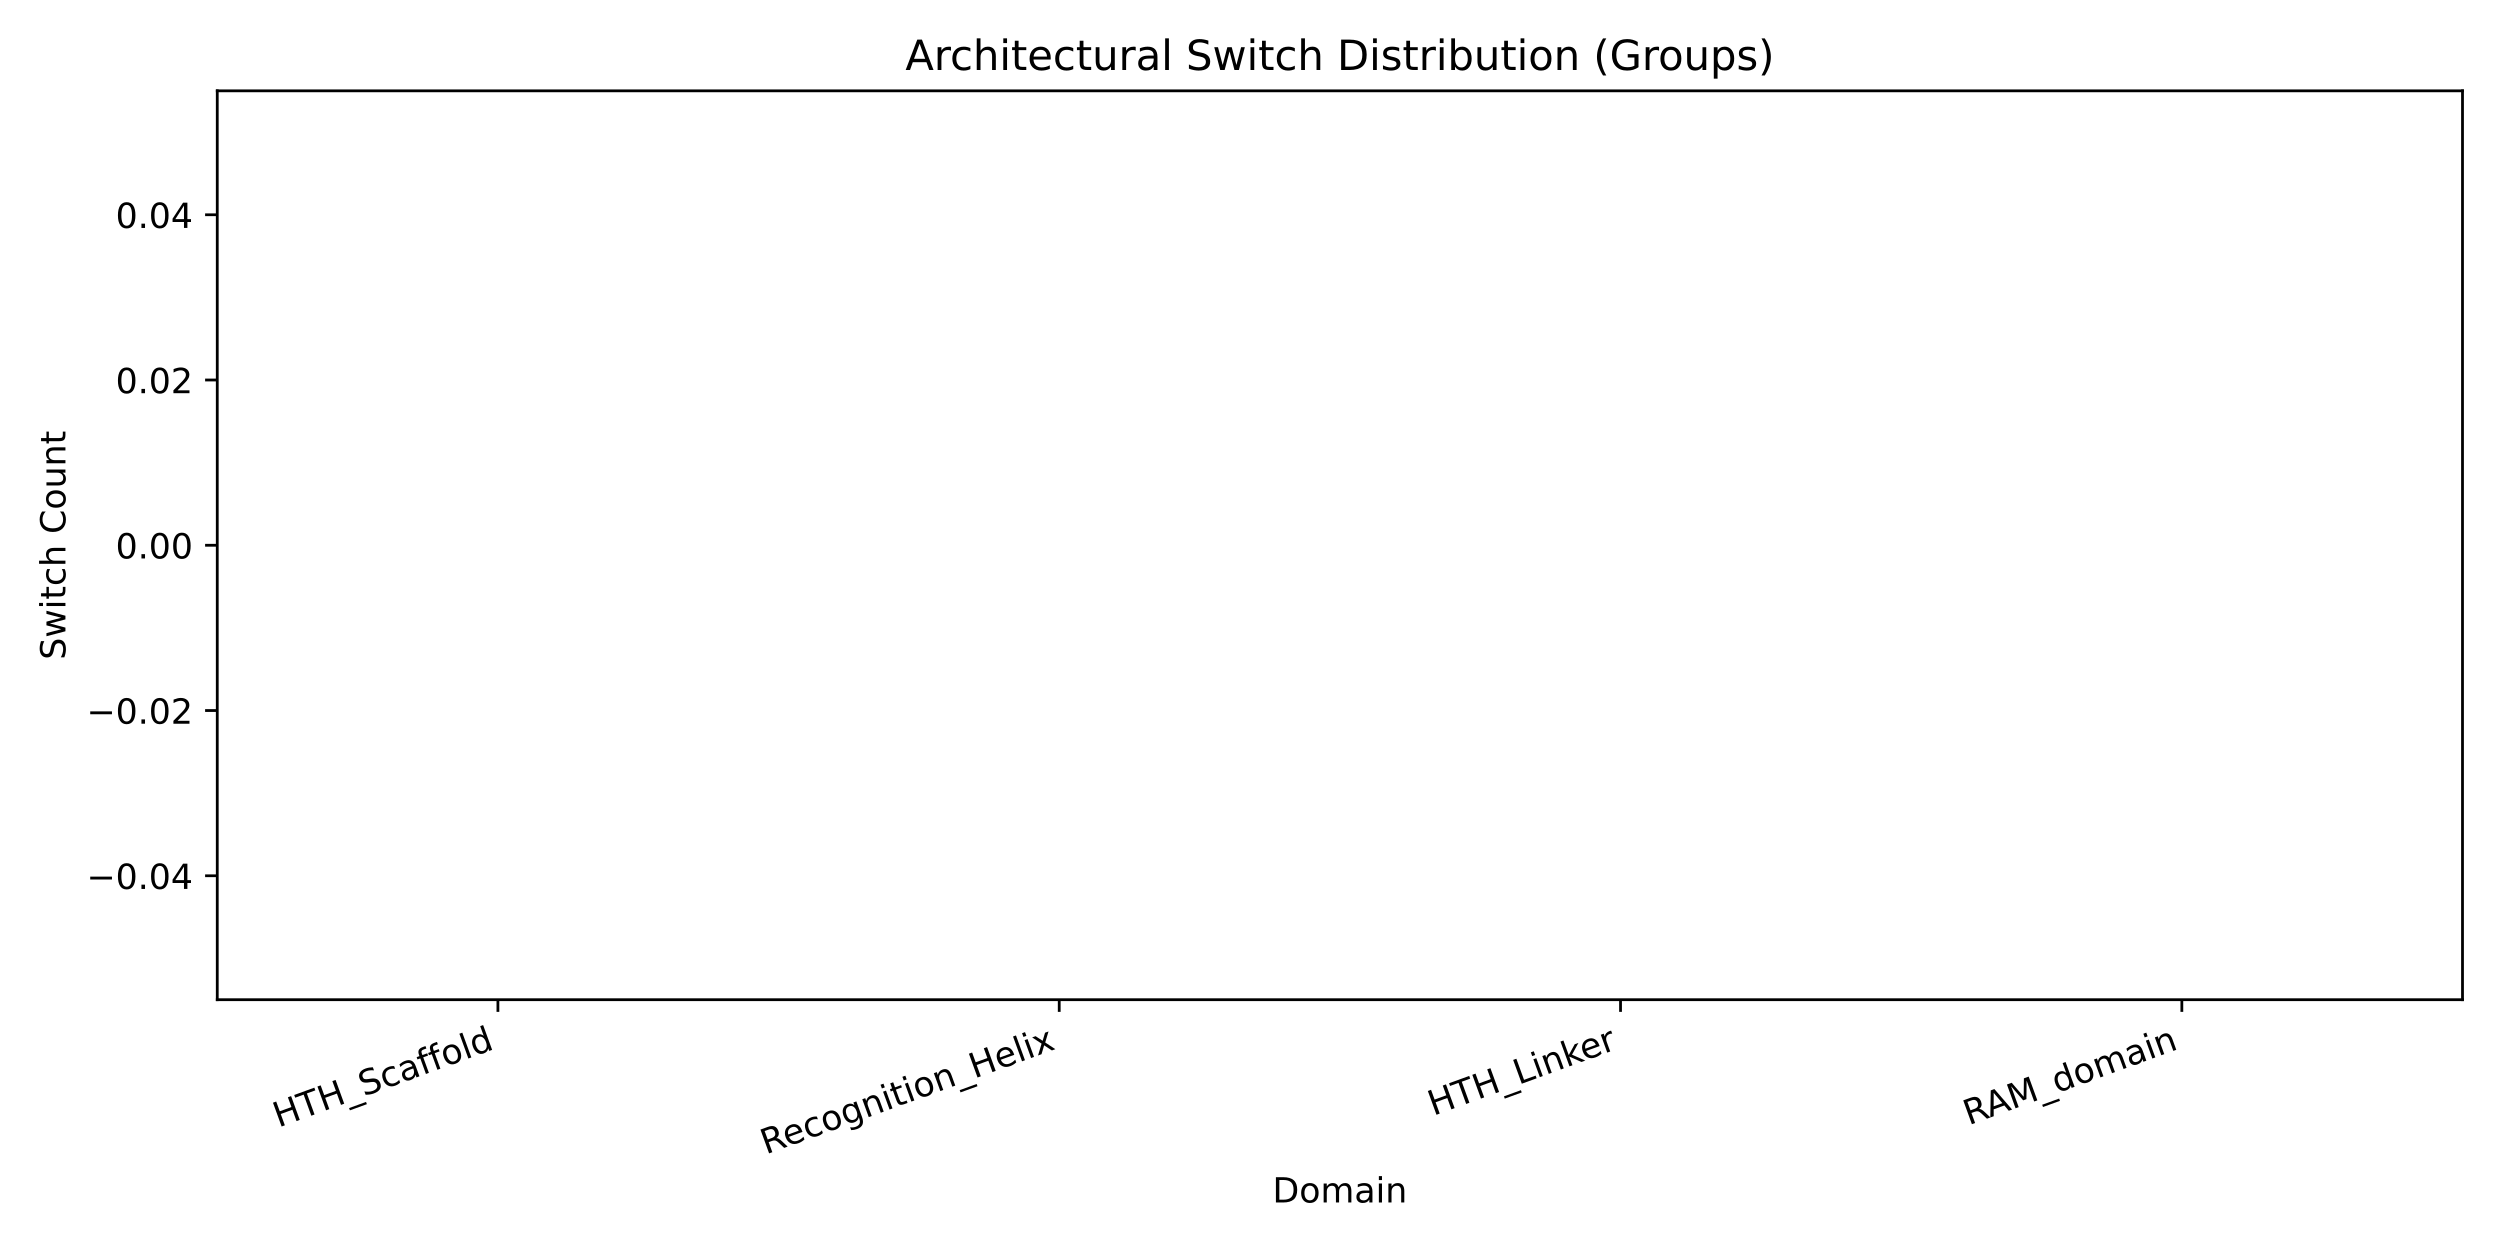
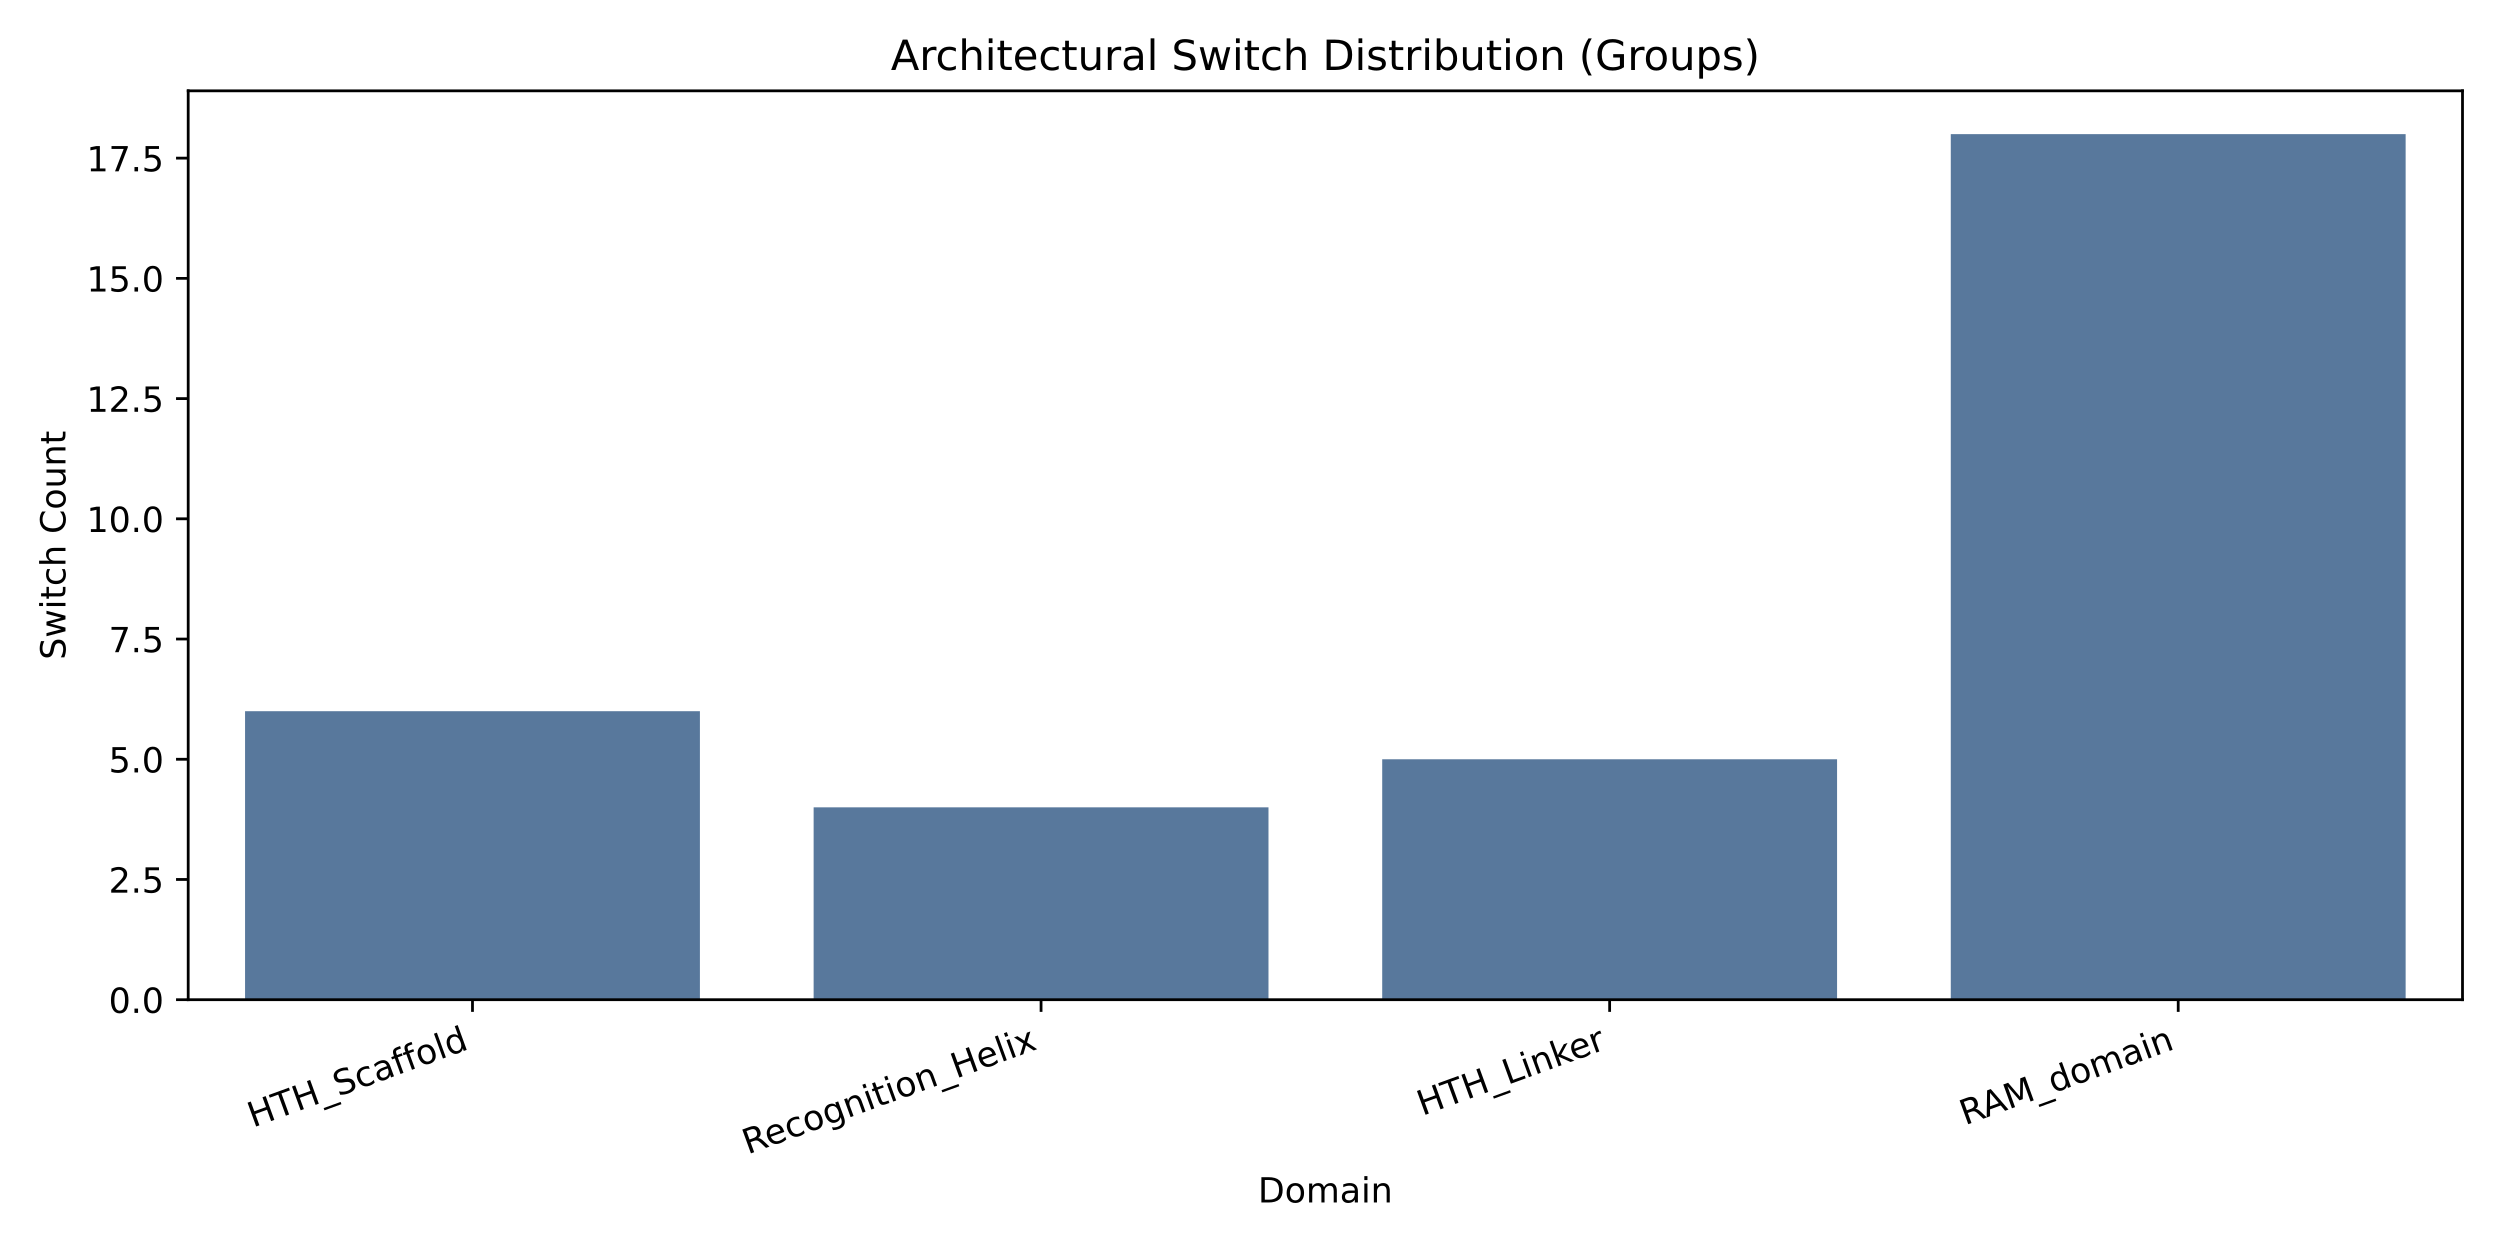
<svg xmlns="http://www.w3.org/2000/svg" xmlns:xlink="http://www.w3.org/1999/xlink" width="720pt" height="360pt" viewBox="0 0 720 360" version="1.1">
  <defs>
    <style type="text/css">*{stroke-linejoin: round; stroke-linecap: butt}</style>
  </defs>
  <g id="figure_1">
    <g id="patch_1">
      <path d="M 0 360  L 720 360  L 720 0  L 0 0  z " style="fill: #ffffff" />
    </g>
    <g id="axes_1">
      <g id="patch_2">
-         <path d="M 62.57 287.913  L 709.2 287.913  L 709.2 26.16  L 62.57 26.16  z " style="fill: #ffffff" />
+         <path d="M 54.2 287.913  L 709.2 287.913  L 709.2 26.16  L 54.2 26.16  z " style="fill: #ffffff" />
      </g>
      <g id="patch_3">
-         <path d="M 78.736 157.036  L 208.062 157.036  L 208.062 157.036  L 78.736 157.036  z " clip-path="url(#p0313ad9cac)" style="fill: #58789c" />
+         <path d="M 70.575 287.913  L 201.575 287.913  L 201.575 204.817  L 70.575 204.817  z " clip-path="url(#pd57bb60c80)" style="fill: #58789c" />
      </g>
      <g id="patch_4">
-         <path d="M 240.393 157.036  L 369.719 157.036  L 369.719 157.036  L 240.393 157.036  z " clip-path="url(#p0313ad9cac)" style="fill: #58789c" />
+         <path d="M 234.325 287.913  L 365.325 287.913  L 365.325 232.515  L 234.325 232.515  z " clip-path="url(#pd57bb60c80)" style="fill: #58789c" />
      </g>
      <g id="patch_5">
-         <path d="M 402.051 157.036  L 531.377 157.036  L 531.377 157.036  L 402.051 157.036  z " clip-path="url(#p0313ad9cac)" style="fill: #58789c" />
+         <path d="M 398.075 287.913  L 529.075 287.913  L 529.075 218.666  L 398.075 218.666  z " clip-path="url(#pd57bb60c80)" style="fill: #58789c" />
      </g>
      <g id="patch_6">
-         <path d="M 563.708 157.036  L 693.034 157.036  L 693.034 157.036  L 563.708 157.036  z " clip-path="url(#p0313ad9cac)" style="fill: #58789c" />
+         <path d="M 561.825 287.913  L 692.825 287.913  L 692.825 38.624  L 561.825 38.624  z " clip-path="url(#pd57bb60c80)" style="fill: #58789c" />
      </g>
      <g id="matplotlib.axis_1">
        <g id="xtick_1">
          <g id="line2d_1">
            <defs>
-               <path id="md4303ef2b2" d="M 0 0  L 0 3.5  " style="stroke: #000000; stroke-width: 0.8" />
+               <path id="med5dc0e7fb" d="M 0 0  L 0 3.5  " style="stroke: #000000; stroke-width: 0.8" />
            </defs>
            <g>
-               <use xlink:href="#md4303ef2b2" x="143.399" y="287.913" style="stroke: #000000; stroke-width: 0.8" />
+               <use xlink:href="#med5dc0e7fb" x="136.075" y="287.913" style="stroke: #000000; stroke-width: 0.8" />
            </g>
          </g>
          <g id="text_1">
-             <g transform="translate(80.18793 324.7661) rotate(-20) scale(0.1 -0.1)">
+             <g transform="translate(72.86418 324.7661) rotate(-20) scale(0.1 -0.1)">
              <defs>
                <path id="DejaVuSans-48" d="M 628 4666  L 1259 4666  L 1259 2753  L 3553 2753  L 3553 4666  L 4184 4666  L 4184 0  L 3553 0  L 3553 2222  L 1259 2222  L 1259 0  L 628 0  L 628 4666  z " transform="scale(0.015625)" />
                <path id="DejaVuSans-54" d="M -19 4666  L 3928 4666  L 3928 4134  L 2272 4134  L 2272 0  L 1638 0  L 1638 4134  L -19 4134  L -19 4666  z " transform="scale(0.015625)" />
                <path id="DejaVuSans-5f" d="M 3263 -1063  L 3263 -1509  L -63 -1509  L -63 -1063  L 3263 -1063  z " transform="scale(0.015625)" />
                <path id="DejaVuSans-53" d="M 3425 4513  L 3425 3897  Q 3066 4069 2747 4153  Q 2428 4238 2131 4238  Q 1616 4238 1336 4038  Q 1056 3838 1056 3469  Q 1056 3159 1242 3001  Q 1428 2844 1947 2747  L 2328 2669  Q 3034 2534 3370 2195  Q 3706 1856 3706 1288  Q 3706 609 3251 259  Q 2797 -91 1919 -91  Q 1588 -91 1214 -16  Q 841 59 441 206  L 441 856  Q 825 641 1194 531  Q 1563 422 1919 422  Q 2459 422 2753 634  Q 3047 847 3047 1241  Q 3047 1584 2836 1778  Q 2625 1972 2144 2069  L 1759 2144  Q 1053 2284 737 2584  Q 422 2884 422 3419  Q 422 4038 858 4394  Q 1294 4750 2059 4750  Q 2388 4750 2728 4690  Q 3069 4631 3425 4513  z " transform="scale(0.015625)" />
                <path id="DejaVuSans-63" d="M 3122 3366  L 3122 2828  Q 2878 2963 2633 3030  Q 2388 3097 2138 3097  Q 1578 3097 1268 2742  Q 959 2388 959 1747  Q 959 1106 1268 751  Q 1578 397 2138 397  Q 2388 397 2633 464  Q 2878 531 3122 666  L 3122 134  Q 2881 22 2623 -34  Q 2366 -91 2075 -91  Q 1284 -91 818 406  Q 353 903 353 1747  Q 353 2603 823 3093  Q 1294 3584 2113 3584  Q 2378 3584 2631 3529  Q 2884 3475 3122 3366  z " transform="scale(0.015625)" />
                <path id="DejaVuSans-61" d="M 2194 1759  Q 1497 1759 1228 1600  Q 959 1441 959 1056  Q 959 750 1161 570  Q 1363 391 1709 391  Q 2188 391 2477 730  Q 2766 1069 2766 1631  L 2766 1759  L 2194 1759  z M 3341 1997  L 3341 0  L 2766 0  L 2766 531  Q 2569 213 2275 61  Q 1981 -91 1556 -91  Q 1019 -91 701 211  Q 384 513 384 1019  Q 384 1609 779 1909  Q 1175 2209 1959 2209  L 2766 2209  L 2766 2266  Q 2766 2663 2505 2880  Q 2244 3097 1772 3097  Q 1472 3097 1187 3025  Q 903 2953 641 2809  L 641 3341  Q 956 3463 1253 3523  Q 1550 3584 1831 3584  Q 2591 3584 2966 3190  Q 3341 2797 3341 1997  z " transform="scale(0.015625)" />
                <path id="DejaVuSans-66" d="M 2375 4863  L 2375 4384  L 1825 4384  Q 1516 4384 1395 4259  Q 1275 4134 1275 3809  L 1275 3500  L 2222 3500  L 2222 3053  L 1275 3053  L 1275 0  L 697 0  L 697 3053  L 147 3053  L 147 3500  L 697 3500  L 697 3744  Q 697 4328 969 4595  Q 1241 4863 1831 4863  L 2375 4863  z " transform="scale(0.015625)" />
                <path id="DejaVuSans-6f" d="M 1959 3097  Q 1497 3097 1228 2736  Q 959 2375 959 1747  Q 959 1119 1226 758  Q 1494 397 1959 397  Q 2419 397 2687 759  Q 2956 1122 2956 1747  Q 2956 2369 2687 2733  Q 2419 3097 1959 3097  z M 1959 3584  Q 2709 3584 3137 3096  Q 3566 2609 3566 1747  Q 3566 888 3137 398  Q 2709 -91 1959 -91  Q 1206 -91 779 398  Q 353 888 353 1747  Q 353 2609 779 3096  Q 1206 3584 1959 3584  z " transform="scale(0.015625)" />
                <path id="DejaVuSans-6c" d="M 603 4863  L 1178 4863  L 1178 0  L 603 0  L 603 4863  z " transform="scale(0.015625)" />
                <path id="DejaVuSans-64" d="M 2906 2969  L 2906 4863  L 3481 4863  L 3481 0  L 2906 0  L 2906 525  Q 2725 213 2448 61  Q 2172 -91 1784 -91  Q 1150 -91 751 415  Q 353 922 353 1747  Q 353 2572 751 3078  Q 1150 3584 1784 3584  Q 2172 3584 2448 3432  Q 2725 3281 2906 2969  z M 947 1747  Q 947 1113 1208 752  Q 1469 391 1925 391  Q 2381 391 2643 752  Q 2906 1113 2906 1747  Q 2906 2381 2643 2742  Q 2381 3103 1925 3103  Q 1469 3103 1208 2742  Q 947 2381 947 1747  z " transform="scale(0.015625)" />
              </defs>
              <use xlink:href="#DejaVuSans-48" />
              <use xlink:href="#DejaVuSans-54" x="75.195" />
              <use xlink:href="#DejaVuSans-48" x="136.279" />
              <use xlink:href="#DejaVuSans-5f" x="211.475" />
              <use xlink:href="#DejaVuSans-53" x="261.475" />
              <use xlink:href="#DejaVuSans-63" x="324.951" />
              <use xlink:href="#DejaVuSans-61" x="379.932" />
              <use xlink:href="#DejaVuSans-66" x="441.211" />
              <use xlink:href="#DejaVuSans-66" x="476.416" />
              <use xlink:href="#DejaVuSans-6f" x="511.621" />
              <use xlink:href="#DejaVuSans-6c" x="572.803" />
              <use xlink:href="#DejaVuSans-64" x="600.586" />
            </g>
          </g>
        </g>
        <g id="xtick_2">
          <g id="line2d_2">
            <g>
-               <use xlink:href="#md4303ef2b2" x="305.056" y="287.913" style="stroke: #000000; stroke-width: 0.8" />
+               <use xlink:href="#med5dc0e7fb" x="299.825" y="287.913" style="stroke: #000000; stroke-width: 0.8" />
            </g>
          </g>
          <g id="text_2">
-             <g transform="translate(220.5834 332.5048) rotate(-20) scale(0.1 -0.1)">
+             <g transform="translate(215.3522 332.5048) rotate(-20) scale(0.1 -0.1)">
              <defs>
                <path id="DejaVuSans-52" d="M 2841 2188  Q 3044 2119 3236 1894  Q 3428 1669 3622 1275  L 4263 0  L 3584 0  L 2988 1197  Q 2756 1666 2539 1819  Q 2322 1972 1947 1972  L 1259 1972  L 1259 0  L 628 0  L 628 4666  L 2053 4666  Q 2853 4666 3247 4331  Q 3641 3997 3641 3322  Q 3641 2881 3436 2590  Q 3231 2300 2841 2188  z M 1259 4147  L 1259 2491  L 2053 2491  Q 2509 2491 2742 2702  Q 2975 2913 2975 3322  Q 2975 3731 2742 3939  Q 2509 4147 2053 4147  L 1259 4147  z " transform="scale(0.015625)" />
                <path id="DejaVuSans-65" d="M 3597 1894  L 3597 1613  L 953 1613  Q 991 1019 1311 708  Q 1631 397 2203 397  Q 2534 397 2845 478  Q 3156 559 3463 722  L 3463 178  Q 3153 47 2828 -22  Q 2503 -91 2169 -91  Q 1331 -91 842 396  Q 353 884 353 1716  Q 353 2575 817 3079  Q 1281 3584 2069 3584  Q 2775 3584 3186 3129  Q 3597 2675 3597 1894  z M 3022 2063  Q 3016 2534 2758 2815  Q 2500 3097 2075 3097  Q 1594 3097 1305 2825  Q 1016 2553 972 2059  L 3022 2063  z " transform="scale(0.015625)" />
                <path id="DejaVuSans-67" d="M 2906 1791  Q 2906 2416 2648 2759  Q 2391 3103 1925 3103  Q 1463 3103 1205 2759  Q 947 2416 947 1791  Q 947 1169 1205 825  Q 1463 481 1925 481  Q 2391 481 2648 825  Q 2906 1169 2906 1791  z M 3481 434  Q 3481 -459 3084 -895  Q 2688 -1331 1869 -1331  Q 1566 -1331 1297 -1286  Q 1028 -1241 775 -1147  L 775 -588  Q 1028 -725 1275 -790  Q 1522 -856 1778 -856  Q 2344 -856 2625 -561  Q 2906 -266 2906 331  L 2906 616  Q 2728 306 2450 153  Q 2172 0 1784 0  Q 1141 0 747 490  Q 353 981 353 1791  Q 353 2603 747 3093  Q 1141 3584 1784 3584  Q 2172 3584 2450 3431  Q 2728 3278 2906 2969  L 2906 3500  L 3481 3500  L 3481 434  z " transform="scale(0.015625)" />
                <path id="DejaVuSans-6e" d="M 3513 2113  L 3513 0  L 2938 0  L 2938 2094  Q 2938 2591 2744 2837  Q 2550 3084 2163 3084  Q 1697 3084 1428 2787  Q 1159 2491 1159 1978  L 1159 0  L 581 0  L 581 3500  L 1159 3500  L 1159 2956  Q 1366 3272 1645 3428  Q 1925 3584 2291 3584  Q 2894 3584 3203 3211  Q 3513 2838 3513 2113  z " transform="scale(0.015625)" />
                <path id="DejaVuSans-69" d="M 603 3500  L 1178 3500  L 1178 0  L 603 0  L 603 3500  z M 603 4863  L 1178 4863  L 1178 4134  L 603 4134  L 603 4863  z " transform="scale(0.015625)" />
                <path id="DejaVuSans-74" d="M 1172 4494  L 1172 3500  L 2356 3500  L 2356 3053  L 1172 3053  L 1172 1153  Q 1172 725 1289 603  Q 1406 481 1766 481  L 2356 481  L 2356 0  L 1766 0  Q 1100 0 847 248  Q 594 497 594 1153  L 594 3053  L 172 3053  L 172 3500  L 594 3500  L 594 4494  L 1172 4494  z " transform="scale(0.015625)" />
                <path id="DejaVuSans-78" d="M 3513 3500  L 2247 1797  L 3578 0  L 2900 0  L 1881 1375  L 863 0  L 184 0  L 1544 1831  L 300 3500  L 978 3500  L 1906 2253  L 2834 3500  L 3513 3500  z " transform="scale(0.015625)" />
              </defs>
              <use xlink:href="#DejaVuSans-52" />
              <use xlink:href="#DejaVuSans-65" x="64.982" />
              <use xlink:href="#DejaVuSans-63" x="126.506" />
              <use xlink:href="#DejaVuSans-6f" x="181.486" />
              <use xlink:href="#DejaVuSans-67" x="242.668" />
              <use xlink:href="#DejaVuSans-6e" x="306.145" />
              <use xlink:href="#DejaVuSans-69" x="369.523" />
              <use xlink:href="#DejaVuSans-74" x="397.307" />
              <use xlink:href="#DejaVuSans-69" x="436.516" />
              <use xlink:href="#DejaVuSans-6f" x="464.299" />
              <use xlink:href="#DejaVuSans-6e" x="525.48" />
              <use xlink:href="#DejaVuSans-5f" x="588.859" />
              <use xlink:href="#DejaVuSans-48" x="638.859" />
              <use xlink:href="#DejaVuSans-65" x="714.055" />
              <use xlink:href="#DejaVuSans-6c" x="775.578" />
              <use xlink:href="#DejaVuSans-69" x="803.361" />
              <use xlink:href="#DejaVuSans-78" x="831.145" />
            </g>
          </g>
        </g>
        <g id="xtick_3">
          <g id="line2d_3">
            <g>
-               <use xlink:href="#md4303ef2b2" x="466.714" y="287.913" style="stroke: #000000; stroke-width: 0.8" />
+               <use xlink:href="#med5dc0e7fb" x="463.575" y="287.913" style="stroke: #000000; stroke-width: 0.8" />
            </g>
          </g>
          <g id="text_3">
-             <g transform="translate(412.7883 321.3865) rotate(-20) scale(0.1 -0.1)">
+             <g transform="translate(409.6495 321.3865) rotate(-20) scale(0.1 -0.1)">
              <defs>
                <path id="DejaVuSans-4c" d="M 628 4666  L 1259 4666  L 1259 531  L 3531 531  L 3531 0  L 628 0  L 628 4666  z " transform="scale(0.015625)" />
                <path id="DejaVuSans-6b" d="M 581 4863  L 1159 4863  L 1159 1991  L 2875 3500  L 3609 3500  L 1753 1863  L 3688 0  L 2938 0  L 1159 1709  L 1159 0  L 581 0  L 581 4863  z " transform="scale(0.015625)" />
                <path id="DejaVuSans-72" d="M 2631 2963  Q 2534 3019 2420 3045  Q 2306 3072 2169 3072  Q 1681 3072 1420 2755  Q 1159 2438 1159 1844  L 1159 0  L 581 0  L 581 3500  L 1159 3500  L 1159 2956  Q 1341 3275 1631 3429  Q 1922 3584 2338 3584  Q 2397 3584 2469 3576  Q 2541 3569 2628 3553  L 2631 2963  z " transform="scale(0.015625)" />
              </defs>
              <use xlink:href="#DejaVuSans-48" />
              <use xlink:href="#DejaVuSans-54" x="75.195" />
              <use xlink:href="#DejaVuSans-48" x="136.279" />
              <use xlink:href="#DejaVuSans-5f" x="211.475" />
              <use xlink:href="#DejaVuSans-4c" x="261.475" />
              <use xlink:href="#DejaVuSans-69" x="317.188" />
              <use xlink:href="#DejaVuSans-6e" x="344.971" />
              <use xlink:href="#DejaVuSans-6b" x="408.35" />
              <use xlink:href="#DejaVuSans-65" x="462.635" />
              <use xlink:href="#DejaVuSans-72" x="524.158" />
            </g>
          </g>
        </g>
        <g id="xtick_4">
          <g id="line2d_4">
            <g>
-               <use xlink:href="#md4303ef2b2" x="628.371" y="287.913" style="stroke: #000000; stroke-width: 0.8" />
+               <use xlink:href="#med5dc0e7fb" x="627.325" y="287.913" style="stroke: #000000; stroke-width: 0.8" />
            </g>
          </g>
          <g id="text_4">
-             <g transform="translate(566.984 324.1024) rotate(-20) scale(0.1 -0.1)">
+             <g transform="translate(565.9378 324.1024) rotate(-20) scale(0.1 -0.1)">
              <defs>
                <path id="DejaVuSans-41" d="M 2188 4044  L 1331 1722  L 3047 1722  L 2188 4044  z M 1831 4666  L 2547 4666  L 4325 0  L 3669 0  L 3244 1197  L 1141 1197  L 716 0  L 50 0  L 1831 4666  z " transform="scale(0.015625)" />
                <path id="DejaVuSans-4d" d="M 628 4666  L 1569 4666  L 2759 1491  L 3956 4666  L 4897 4666  L 4897 0  L 4281 0  L 4281 4097  L 3078 897  L 2444 897  L 1241 4097  L 1241 0  L 628 0  L 628 4666  z " transform="scale(0.015625)" />
                <path id="DejaVuSans-6d" d="M 3328 2828  Q 3544 3216 3844 3400  Q 4144 3584 4550 3584  Q 5097 3584 5394 3201  Q 5691 2819 5691 2113  L 5691 0  L 5113 0  L 5113 2094  Q 5113 2597 4934 2840  Q 4756 3084 4391 3084  Q 3944 3084 3684 2787  Q 3425 2491 3425 1978  L 3425 0  L 2847 0  L 2847 2094  Q 2847 2600 2669 2842  Q 2491 3084 2119 3084  Q 1678 3084 1418 2786  Q 1159 2488 1159 1978  L 1159 0  L 581 0  L 581 3500  L 1159 3500  L 1159 2956  Q 1356 3278 1631 3431  Q 1906 3584 2284 3584  Q 2666 3584 2933 3390  Q 3200 3197 3328 2828  z " transform="scale(0.015625)" />
              </defs>
              <use xlink:href="#DejaVuSans-52" />
              <use xlink:href="#DejaVuSans-41" x="65.482" />
              <use xlink:href="#DejaVuSans-4d" x="133.891" />
              <use xlink:href="#DejaVuSans-5f" x="220.17" />
              <use xlink:href="#DejaVuSans-64" x="270.17" />
              <use xlink:href="#DejaVuSans-6f" x="333.646" />
              <use xlink:href="#DejaVuSans-6d" x="394.828" />
              <use xlink:href="#DejaVuSans-61" x="492.24" />
              <use xlink:href="#DejaVuSans-69" x="553.52" />
              <use xlink:href="#DejaVuSans-6e" x="581.303" />
            </g>
          </g>
        </g>
        <g id="text_5">
-           <g transform="translate(366.4834 346.3189) scale(0.1 -0.1)">
+           <g transform="translate(362.2984 346.3189) scale(0.1 -0.1)">
            <defs>
              <path id="DejaVuSans-44" d="M 1259 4147  L 1259 519  L 2022 519  Q 2988 519 3436 956  Q 3884 1394 3884 2338  Q 3884 3275 3436 3711  Q 2988 4147 2022 4147  L 1259 4147  z M 628 4666  L 1925 4666  Q 3281 4666 3915 4102  Q 4550 3538 4550 2338  Q 4550 1131 3912 565  Q 3275 0 1925 0  L 628 0  L 628 4666  z " transform="scale(0.015625)" />
            </defs>
            <use xlink:href="#DejaVuSans-44" />
            <use xlink:href="#DejaVuSans-6f" x="77.002" />
            <use xlink:href="#DejaVuSans-6d" x="138.184" />
            <use xlink:href="#DejaVuSans-61" x="235.596" />
            <use xlink:href="#DejaVuSans-69" x="296.875" />
            <use xlink:href="#DejaVuSans-6e" x="324.658" />
          </g>
        </g>
      </g>
      <g id="matplotlib.axis_2">
        <g id="ytick_1">
          <g id="line2d_5">
            <defs>
-               <path id="m3501394785" d="M 0 0  L -3.5 0  " style="stroke: #000000; stroke-width: 0.8" />
+               <path id="m0211e097a0" d="M 0 0  L -3.5 0  " style="stroke: #000000; stroke-width: 0.8" />
            </defs>
            <g>
-               <use xlink:href="#m3501394785" x="62.57" y="252.219" style="stroke: #000000; stroke-width: 0.8" />
+               <use xlink:href="#m0211e097a0" x="54.2" y="287.913" style="stroke: #000000; stroke-width: 0.8" />
            </g>
          </g>
          <g id="text_6">
-             <g transform="translate(24.92469 256.0183) scale(0.1 -0.1)">
-               <defs>
-                 <path id="DejaVuSans-2212" d="M 678 2272  L 4684 2272  L 4684 1741  L 678 1741  L 678 2272  z " transform="scale(0.015625)" />
+             <g transform="translate(31.29688 291.7118) scale(0.1 -0.1)">
+               <defs>
                <path id="DejaVuSans-30" d="M 2034 4250  Q 1547 4250 1301 3770  Q 1056 3291 1056 2328  Q 1056 1369 1301 889  Q 1547 409 2034 409  Q 2525 409 2770 889  Q 3016 1369 3016 2328  Q 3016 3291 2770 3770  Q 2525 4250 2034 4250  z M 2034 4750  Q 2819 4750 3233 4129  Q 3647 3509 3647 2328  Q 3647 1150 3233 529  Q 2819 -91 2034 -91  Q 1250 -91 836 529  Q 422 1150 422 2328  Q 422 3509 836 4129  Q 1250 4750 2034 4750  z " transform="scale(0.015625)" />
                <path id="DejaVuSans-2e" d="M 684 794  L 1344 794  L 1344 0  L 684 0  L 684 794  z " transform="scale(0.015625)" />
-                 <path id="DejaVuSans-34" d="M 2419 4116  L 825 1625  L 2419 1625  L 2419 4116  z M 2253 4666  L 3047 4666  L 3047 1625  L 3713 1625  L 3713 1100  L 3047 1100  L 3047 0  L 2419 0  L 2419 1100  L 313 1100  L 313 1709  L 2253 4666  z " transform="scale(0.015625)" />
-               </defs>
-               <use xlink:href="#DejaVuSans-2212" />
-               <use xlink:href="#DejaVuSans-30" x="83.789" />
-               <use xlink:href="#DejaVuSans-2e" x="147.412" />
-               <use xlink:href="#DejaVuSans-30" x="179.199" />
-               <use xlink:href="#DejaVuSans-34" x="242.822" />
-             </g>
-           </g>
-         </g>
-         <g id="ytick_2">
-           <g id="line2d_6">
-             <g>
-               <use xlink:href="#m3501394785" x="62.57" y="204.628" style="stroke: #000000; stroke-width: 0.8" />
-             </g>
-           </g>
-           <g id="text_7">
-             <g transform="translate(24.92469 208.4269) scale(0.1 -0.1)">
-               <defs>
-                 <path id="DejaVuSans-32" d="M 1228 531  L 3431 531  L 3431 0  L 469 0  L 469 531  Q 828 903 1448 1529  Q 2069 2156 2228 2338  Q 2531 2678 2651 2914  Q 2772 3150 2772 3378  Q 2772 3750 2511 3984  Q 2250 4219 1831 4219  Q 1534 4219 1204 4116  Q 875 4013 500 3803  L 500 4441  Q 881 4594 1212 4672  Q 1544 4750 1819 4750  Q 2544 4750 2975 4387  Q 3406 4025 3406 3419  Q 3406 3131 3298 2873  Q 3191 2616 2906 2266  Q 2828 2175 2409 1742  Q 1991 1309 1228 531  z " transform="scale(0.015625)" />
-               </defs>
-               <use xlink:href="#DejaVuSans-2212" />
-               <use xlink:href="#DejaVuSans-30" x="83.789" />
-               <use xlink:href="#DejaVuSans-2e" x="147.412" />
-               <use xlink:href="#DejaVuSans-30" x="179.199" />
-               <use xlink:href="#DejaVuSans-32" x="242.822" />
-             </g>
-           </g>
-         </g>
-         <g id="ytick_3">
-           <g id="line2d_7">
-             <g>
-               <use xlink:href="#m3501394785" x="62.57" y="157.036" style="stroke: #000000; stroke-width: 0.8" />
-             </g>
-           </g>
-           <g id="text_8">
-             <g transform="translate(33.30438 160.8355) scale(0.1 -0.1)">
+               </defs>
              <use xlink:href="#DejaVuSans-30" />
              <use xlink:href="#DejaVuSans-2e" x="63.623" />
              <use xlink:href="#DejaVuSans-30" x="95.41" />
-               <use xlink:href="#DejaVuSans-30" x="159.033" />
+             </g>
+           </g>
+         </g>
+         <g id="ytick_2">
+           <g id="line2d_6">
+             <g>
+               <use xlink:href="#m0211e097a0" x="54.2" y="253.289" style="stroke: #000000; stroke-width: 0.8" />
+             </g>
+           </g>
+           <g id="text_7">
+             <g transform="translate(31.29688 257.0884) scale(0.1 -0.1)">
+               <defs>
+                 <path id="DejaVuSans-32" d="M 1228 531  L 3431 531  L 3431 0  L 469 0  L 469 531  Q 828 903 1448 1529  Q 2069 2156 2228 2338  Q 2531 2678 2651 2914  Q 2772 3150 2772 3378  Q 2772 3750 2511 3984  Q 2250 4219 1831 4219  Q 1534 4219 1204 4116  Q 875 4013 500 3803  L 500 4441  Q 881 4594 1212 4672  Q 1544 4750 1819 4750  Q 2544 4750 2975 4387  Q 3406 4025 3406 3419  Q 3406 3131 3298 2873  Q 3191 2616 2906 2266  Q 2828 2175 2409 1742  Q 1991 1309 1228 531  z " transform="scale(0.015625)" />
+                 <path id="DejaVuSans-35" d="M 691 4666  L 3169 4666  L 3169 4134  L 1269 4134  L 1269 2991  Q 1406 3038 1543 3061  Q 1681 3084 1819 3084  Q 2600 3084 3056 2656  Q 3513 2228 3513 1497  Q 3513 744 3044 326  Q 2575 -91 1722 -91  Q 1428 -91 1123 -41  Q 819 9 494 109  L 494 744  Q 775 591 1075 516  Q 1375 441 1709 441  Q 2250 441 2565 725  Q 2881 1009 2881 1497  Q 2881 1984 2565 2268  Q 2250 2553 1709 2553  Q 1456 2553 1204 2497  Q 953 2441 691 2322  L 691 4666  z " transform="scale(0.015625)" />
+               </defs>
+               <use xlink:href="#DejaVuSans-32" />
+               <use xlink:href="#DejaVuSans-2e" x="63.623" />
+               <use xlink:href="#DejaVuSans-35" x="95.41" />
+             </g>
+           </g>
+         </g>
+         <g id="ytick_3">
+           <g id="line2d_7">
+             <g>
+               <use xlink:href="#m0211e097a0" x="54.2" y="218.666" style="stroke: #000000; stroke-width: 0.8" />
+             </g>
+           </g>
+           <g id="text_8">
+             <g transform="translate(31.29688 222.4651) scale(0.1 -0.1)">
+               <use xlink:href="#DejaVuSans-35" />
+               <use xlink:href="#DejaVuSans-2e" x="63.623" />
+               <use xlink:href="#DejaVuSans-30" x="95.41" />
            </g>
          </g>
        </g>
        <g id="ytick_4">
          <g id="line2d_8">
            <g>
-               <use xlink:href="#m3501394785" x="62.57" y="109.445" style="stroke: #000000; stroke-width: 0.8" />
+               <use xlink:href="#m0211e097a0" x="54.2" y="184.043" style="stroke: #000000; stroke-width: 0.8" />
            </g>
          </g>
          <g id="text_9">
-             <g transform="translate(33.30438 113.2441) scale(0.1 -0.1)">
-               <use xlink:href="#DejaVuSans-30" />
+             <g transform="translate(31.29688 187.8417) scale(0.1 -0.1)">
+               <defs>
+                 <path id="DejaVuSans-37" d="M 525 4666  L 3525 4666  L 3525 4397  L 1831 0  L 1172 0  L 2766 4134  L 525 4134  L 525 4666  z " transform="scale(0.015625)" />
+               </defs>
+               <use xlink:href="#DejaVuSans-37" />
              <use xlink:href="#DejaVuSans-2e" x="63.623" />
-               <use xlink:href="#DejaVuSans-30" x="95.41" />
-               <use xlink:href="#DejaVuSans-32" x="159.033" />
+               <use xlink:href="#DejaVuSans-35" x="95.41" />
            </g>
          </g>
        </g>
        <g id="ytick_5">
          <g id="line2d_9">
            <g>
-               <use xlink:href="#m3501394785" x="62.57" y="61.854" style="stroke: #000000; stroke-width: 0.8" />
+               <use xlink:href="#m0211e097a0" x="54.2" y="149.419" style="stroke: #000000; stroke-width: 0.8" />
            </g>
          </g>
          <g id="text_10">
-             <g transform="translate(33.30438 65.65275) scale(0.1 -0.1)">
-               <use xlink:href="#DejaVuSans-30" />
-               <use xlink:href="#DejaVuSans-2e" x="63.623" />
-               <use xlink:href="#DejaVuSans-30" x="95.41" />
-               <use xlink:href="#DejaVuSans-34" x="159.033" />
-             </g>
-           </g>
-         </g>
-         <g id="text_11">
-           <g transform="translate(18.845 190.0043) rotate(-90) scale(0.1 -0.1)">
+             <g transform="translate(24.93437 153.2184) scale(0.1 -0.1)">
+               <defs>
+                 <path id="DejaVuSans-31" d="M 794 531  L 1825 531  L 1825 4091  L 703 3866  L 703 4441  L 1819 4666  L 2450 4666  L 2450 531  L 3481 531  L 3481 0  L 794 0  L 794 531  z " transform="scale(0.015625)" />
+               </defs>
+               <use xlink:href="#DejaVuSans-31" />
+               <use xlink:href="#DejaVuSans-30" x="63.623" />
+               <use xlink:href="#DejaVuSans-2e" x="127.246" />
+               <use xlink:href="#DejaVuSans-30" x="159.033" />
+             </g>
+           </g>
+         </g>
+         <g id="ytick_6">
+           <g id="line2d_10">
+             <g>
+               <use xlink:href="#m0211e097a0" x="54.2" y="114.796" style="stroke: #000000; stroke-width: 0.8" />
+             </g>
+           </g>
+           <g id="text_11">
+             <g transform="translate(24.93437 118.595) scale(0.1 -0.1)">
+               <use xlink:href="#DejaVuSans-31" />
+               <use xlink:href="#DejaVuSans-32" x="63.623" />
+               <use xlink:href="#DejaVuSans-2e" x="127.246" />
+               <use xlink:href="#DejaVuSans-35" x="159.033" />
+             </g>
+           </g>
+         </g>
+         <g id="ytick_7">
+           <g id="line2d_11">
+             <g>
+               <use xlink:href="#m0211e097a0" x="54.2" y="80.172" style="stroke: #000000; stroke-width: 0.8" />
+             </g>
+           </g>
+           <g id="text_12">
+             <g transform="translate(24.93437 83.97165) scale(0.1 -0.1)">
+               <use xlink:href="#DejaVuSans-31" />
+               <use xlink:href="#DejaVuSans-35" x="63.623" />
+               <use xlink:href="#DejaVuSans-2e" x="127.246" />
+               <use xlink:href="#DejaVuSans-30" x="159.033" />
+             </g>
+           </g>
+         </g>
+         <g id="ytick_8">
+           <g id="line2d_12">
+             <g>
+               <use xlink:href="#m0211e097a0" x="54.2" y="45.549" style="stroke: #000000; stroke-width: 0.8" />
+             </g>
+           </g>
+           <g id="text_13">
+             <g transform="translate(24.93437 49.3483) scale(0.1 -0.1)">
+               <use xlink:href="#DejaVuSans-31" />
+               <use xlink:href="#DejaVuSans-37" x="63.623" />
+               <use xlink:href="#DejaVuSans-2e" x="127.246" />
+               <use xlink:href="#DejaVuSans-35" x="159.033" />
+             </g>
+           </g>
+         </g>
+         <g id="text_14">
+           <g transform="translate(18.85469 190.0043) rotate(-90) scale(0.1 -0.1)">
            <defs>
              <path id="DejaVuSans-77" d="M 269 3500  L 844 3500  L 1563 769  L 2278 3500  L 2956 3500  L 3675 769  L 4391 3500  L 4966 3500  L 4050 0  L 3372 0  L 2619 2869  L 1863 0  L 1184 0  L 269 3500  z " transform="scale(0.015625)" />
              <path id="DejaVuSans-68" d="M 3513 2113  L 3513 0  L 2938 0  L 2938 2094  Q 2938 2591 2744 2837  Q 2550 3084 2163 3084  Q 1697 3084 1428 2787  Q 1159 2491 1159 1978  L 1159 0  L 581 0  L 581 4863  L 1159 4863  L 1159 2956  Q 1366 3272 1645 3428  Q 1925 3584 2291 3584  Q 2894 3584 3203 3211  Q 3513 2838 3513 2113  z " transform="scale(0.015625)" />
              <path id="DejaVuSans-20" transform="scale(0.015625)" />
              <path id="DejaVuSans-43" d="M 4122 4306  L 4122 3641  Q 3803 3938 3442 4084  Q 3081 4231 2675 4231  Q 1875 4231 1450 3742  Q 1025 3253 1025 2328  Q 1025 1406 1450 917  Q 1875 428 2675 428  Q 3081 428 3442 575  Q 3803 722 4122 1019  L 4122 359  Q 3791 134 3420 21  Q 3050 -91 2638 -91  Q 1578 -91 968 557  Q 359 1206 359 2328  Q 359 3453 968 4101  Q 1578 4750 2638 4750  Q 3056 4750 3426 4639  Q 3797 4528 4122 4306  z " transform="scale(0.015625)" />
              <path id="DejaVuSans-75" d="M 544 1381  L 544 3500  L 1119 3500  L 1119 1403  Q 1119 906 1312 657  Q 1506 409 1894 409  Q 2359 409 2629 706  Q 2900 1003 2900 1516  L 2900 3500  L 3475 3500  L 3475 0  L 2900 0  L 2900 538  Q 2691 219 2414 64  Q 2138 -91 1772 -91  Q 1169 -91 856 284  Q 544 659 544 1381  z M 1991 3584  L 1991 3584  z " transform="scale(0.015625)" />
            </defs>
            <use xlink:href="#DejaVuSans-53" />
            <use xlink:href="#DejaVuSans-77" x="63.477" />
            <use xlink:href="#DejaVuSans-69" x="145.264" />
            <use xlink:href="#DejaVuSans-74" x="173.047" />
            <use xlink:href="#DejaVuSans-63" x="212.256" />
            <use xlink:href="#DejaVuSans-68" x="267.236" />
            <use xlink:href="#DejaVuSans-20" x="330.615" />
            <use xlink:href="#DejaVuSans-43" x="362.402" />
            <use xlink:href="#DejaVuSans-6f" x="432.227" />
            <use xlink:href="#DejaVuSans-75" x="493.408" />
            <use xlink:href="#DejaVuSans-6e" x="556.787" />
            <use xlink:href="#DejaVuSans-74" x="620.166" />
          </g>
        </g>
      </g>
-       <g id="line2d_10">
-         <path clip-path="url(#p0313ad9cac)" style="fill: none; stroke: #424242; stroke-width: 2.25; stroke-linecap: square" />
-       </g>
-       <g id="line2d_11">
-         <path clip-path="url(#p0313ad9cac)" style="fill: none; stroke: #424242; stroke-width: 2.25; stroke-linecap: square" />
-       </g>
-       <g id="line2d_12">
-         <path clip-path="url(#p0313ad9cac)" style="fill: none; stroke: #424242; stroke-width: 2.25; stroke-linecap: square" />
-       </g>
      <g id="line2d_13">
-         <path clip-path="url(#p0313ad9cac)" style="fill: none; stroke: #424242; stroke-width: 2.25; stroke-linecap: square" />
+         <path clip-path="url(#pd57bb60c80)" style="fill: none; stroke: #424242; stroke-width: 2.25; stroke-linecap: square" />
+       </g>
+       <g id="line2d_14">
+         <path clip-path="url(#pd57bb60c80)" style="fill: none; stroke: #424242; stroke-width: 2.25; stroke-linecap: square" />
+       </g>
+       <g id="line2d_15">
+         <path clip-path="url(#pd57bb60c80)" style="fill: none; stroke: #424242; stroke-width: 2.25; stroke-linecap: square" />
+       </g>
+       <g id="line2d_16">
+         <path clip-path="url(#pd57bb60c80)" style="fill: none; stroke: #424242; stroke-width: 2.25; stroke-linecap: square" />
      </g>
      <g id="patch_7">
-         <path d="M 62.57 287.913  L 62.57 26.16  " style="fill: none; stroke: #000000; stroke-width: 0.8; stroke-linejoin: miter; stroke-linecap: square" />
+         <path d="M 54.2 287.913  L 54.2 26.16  " style="fill: none; stroke: #000000; stroke-width: 0.8; stroke-linejoin: miter; stroke-linecap: square" />
      </g>
      <g id="patch_8">
        <path d="M 709.2 287.913  L 709.2 26.16  " style="fill: none; stroke: #000000; stroke-width: 0.8; stroke-linejoin: miter; stroke-linecap: square" />
      </g>
      <g id="patch_9">
-         <path d="M 62.57 287.913  L 709.2 287.913  " style="fill: none; stroke: #000000; stroke-width: 0.8; stroke-linejoin: miter; stroke-linecap: square" />
+         <path d="M 54.2 287.913  L 709.2 287.913  " style="fill: none; stroke: #000000; stroke-width: 0.8; stroke-linejoin: miter; stroke-linecap: square" />
      </g>
      <g id="patch_10">
-         <path d="M 62.57 26.16  L 709.2 26.16  " style="fill: none; stroke: #000000; stroke-width: 0.8; stroke-linejoin: miter; stroke-linecap: square" />
-       </g>
-       <g id="text_12">
-         <g transform="translate(260.7419 20.16) scale(0.12 -0.12)">
+         <path d="M 54.2 26.16  L 709.2 26.16  " style="fill: none; stroke: #000000; stroke-width: 0.8; stroke-linejoin: miter; stroke-linecap: square" />
+       </g>
+       <g id="text_15">
+         <g transform="translate(256.5569 20.16) scale(0.12 -0.12)">
          <defs>
            <path id="DejaVuSans-73" d="M 2834 3397  L 2834 2853  Q 2591 2978 2328 3040  Q 2066 3103 1784 3103  Q 1356 3103 1142 2972  Q 928 2841 928 2578  Q 928 2378 1081 2264  Q 1234 2150 1697 2047  L 1894 2003  Q 2506 1872 2764 1633  Q 3022 1394 3022 966  Q 3022 478 2636 193  Q 2250 -91 1575 -91  Q 1294 -91 989 -36  Q 684 19 347 128  L 347 722  Q 666 556 975 473  Q 1284 391 1588 391  Q 1994 391 2212 530  Q 2431 669 2431 922  Q 2431 1156 2273 1281  Q 2116 1406 1581 1522  L 1381 1569  Q 847 1681 609 1914  Q 372 2147 372 2553  Q 372 3047 722 3315  Q 1072 3584 1716 3584  Q 2034 3584 2315 3537  Q 2597 3491 2834 3397  z " transform="scale(0.015625)" />
            <path id="DejaVuSans-62" d="M 3116 1747  Q 3116 2381 2855 2742  Q 2594 3103 2138 3103  Q 1681 3103 1420 2742  Q 1159 2381 1159 1747  Q 1159 1113 1420 752  Q 1681 391 2138 391  Q 2594 391 2855 752  Q 3116 1113 3116 1747  z M 1159 2969  Q 1341 3281 1617 3432  Q 1894 3584 2278 3584  Q 2916 3584 3314 3078  Q 3713 2572 3713 1747  Q 3713 922 3314 415  Q 2916 -91 2278 -91  Q 1894 -91 1617 61  Q 1341 213 1159 525  L 1159 0  L 581 0  L 581 4863  L 1159 4863  L 1159 2969  z " transform="scale(0.015625)" />
            <path id="DejaVuSans-28" d="M 1984 4856  Q 1566 4138 1362 3434  Q 1159 2731 1159 2009  Q 1159 1288 1364 580  Q 1569 -128 1984 -844  L 1484 -844  Q 1016 -109 783 600  Q 550 1309 550 2009  Q 550 2706 781 3412  Q 1013 4119 1484 4856  L 1984 4856  z " transform="scale(0.015625)" />
            <path id="DejaVuSans-47" d="M 3809 666  L 3809 1919  L 2778 1919  L 2778 2438  L 4434 2438  L 4434 434  Q 4069 175 3628 42  Q 3188 -91 2688 -91  Q 1594 -91 976 548  Q 359 1188 359 2328  Q 359 3472 976 4111  Q 1594 4750 2688 4750  Q 3144 4750 3555 4637  Q 3966 4525 4313 4306  L 4313 3634  Q 3963 3931 3569 4081  Q 3175 4231 2741 4231  Q 1884 4231 1454 3753  Q 1025 3275 1025 2328  Q 1025 1384 1454 906  Q 1884 428 2741 428  Q 3075 428 3337 486  Q 3600 544 3809 666  z " transform="scale(0.015625)" />
            <path id="DejaVuSans-70" d="M 1159 525  L 1159 -1331  L 581 -1331  L 581 3500  L 1159 3500  L 1159 2969  Q 1341 3281 1617 3432  Q 1894 3584 2278 3584  Q 2916 3584 3314 3078  Q 3713 2572 3713 1747  Q 3713 922 3314 415  Q 2916 -91 2278 -91  Q 1894 -91 1617 61  Q 1341 213 1159 525  z M 3116 1747  Q 3116 2381 2855 2742  Q 2594 3103 2138 3103  Q 1681 3103 1420 2742  Q 1159 2381 1159 1747  Q 1159 1113 1420 752  Q 1681 391 2138 391  Q 2594 391 2855 752  Q 3116 1113 3116 1747  z " transform="scale(0.015625)" />
            <path id="DejaVuSans-29" d="M 513 4856  L 1013 4856  Q 1481 4119 1714 3412  Q 1947 2706 1947 2009  Q 1947 1309 1714 600  Q 1481 -109 1013 -844  L 513 -844  Q 928 -128 1133 580  Q 1338 1288 1338 2009  Q 1338 2731 1133 3434  Q 928 4138 513 4856  z " transform="scale(0.015625)" />
          </defs>
          <use xlink:href="#DejaVuSans-41" />
          <use xlink:href="#DejaVuSans-72" x="68.408" />
          <use xlink:href="#DejaVuSans-63" x="107.271" />
          <use xlink:href="#DejaVuSans-68" x="162.252" />
          <use xlink:href="#DejaVuSans-69" x="225.631" />
          <use xlink:href="#DejaVuSans-74" x="253.414" />
          <use xlink:href="#DejaVuSans-65" x="292.623" />
          <use xlink:href="#DejaVuSans-63" x="354.146" />
          <use xlink:href="#DejaVuSans-74" x="409.127" />
          <use xlink:href="#DejaVuSans-75" x="448.336" />
          <use xlink:href="#DejaVuSans-72" x="511.715" />
          <use xlink:href="#DejaVuSans-61" x="552.828" />
          <use xlink:href="#DejaVuSans-6c" x="614.107" />
          <use xlink:href="#DejaVuSans-20" x="641.891" />
          <use xlink:href="#DejaVuSans-53" x="673.678" />
          <use xlink:href="#DejaVuSans-77" x="737.154" />
          <use xlink:href="#DejaVuSans-69" x="818.941" />
          <use xlink:href="#DejaVuSans-74" x="846.725" />
          <use xlink:href="#DejaVuSans-63" x="885.934" />
          <use xlink:href="#DejaVuSans-68" x="940.914" />
          <use xlink:href="#DejaVuSans-20" x="1004.293" />
          <use xlink:href="#DejaVuSans-44" x="1036.08" />
          <use xlink:href="#DejaVuSans-69" x="1113.082" />
          <use xlink:href="#DejaVuSans-73" x="1140.865" />
          <use xlink:href="#DejaVuSans-74" x="1192.965" />
          <use xlink:href="#DejaVuSans-72" x="1232.174" />
          <use xlink:href="#DejaVuSans-69" x="1273.287" />
          <use xlink:href="#DejaVuSans-62" x="1301.07" />
          <use xlink:href="#DejaVuSans-75" x="1364.547" />
          <use xlink:href="#DejaVuSans-74" x="1427.926" />
          <use xlink:href="#DejaVuSans-69" x="1467.135" />
          <use xlink:href="#DejaVuSans-6f" x="1494.918" />
          <use xlink:href="#DejaVuSans-6e" x="1556.1" />
          <use xlink:href="#DejaVuSans-20" x="1619.479" />
          <use xlink:href="#DejaVuSans-28" x="1651.266" />
          <use xlink:href="#DejaVuSans-47" x="1690.279" />
          <use xlink:href="#DejaVuSans-72" x="1767.77" />
          <use xlink:href="#DejaVuSans-6f" x="1806.633" />
          <use xlink:href="#DejaVuSans-75" x="1867.814" />
          <use xlink:href="#DejaVuSans-70" x="1931.193" />
          <use xlink:href="#DejaVuSans-73" x="1994.67" />
          <use xlink:href="#DejaVuSans-29" x="2046.77" />
        </g>
      </g>
    </g>
  </g>
  <defs>
-     <clipPath id="p0313ad9cac">
-       <rect x="62.57" y="26.16" width="646.63" height="261.753" />
+     <clipPath id="pd57bb60c80">
+       <rect x="54.2" y="26.16" width="655" height="261.753" />
    </clipPath>
  </defs>
</svg>
